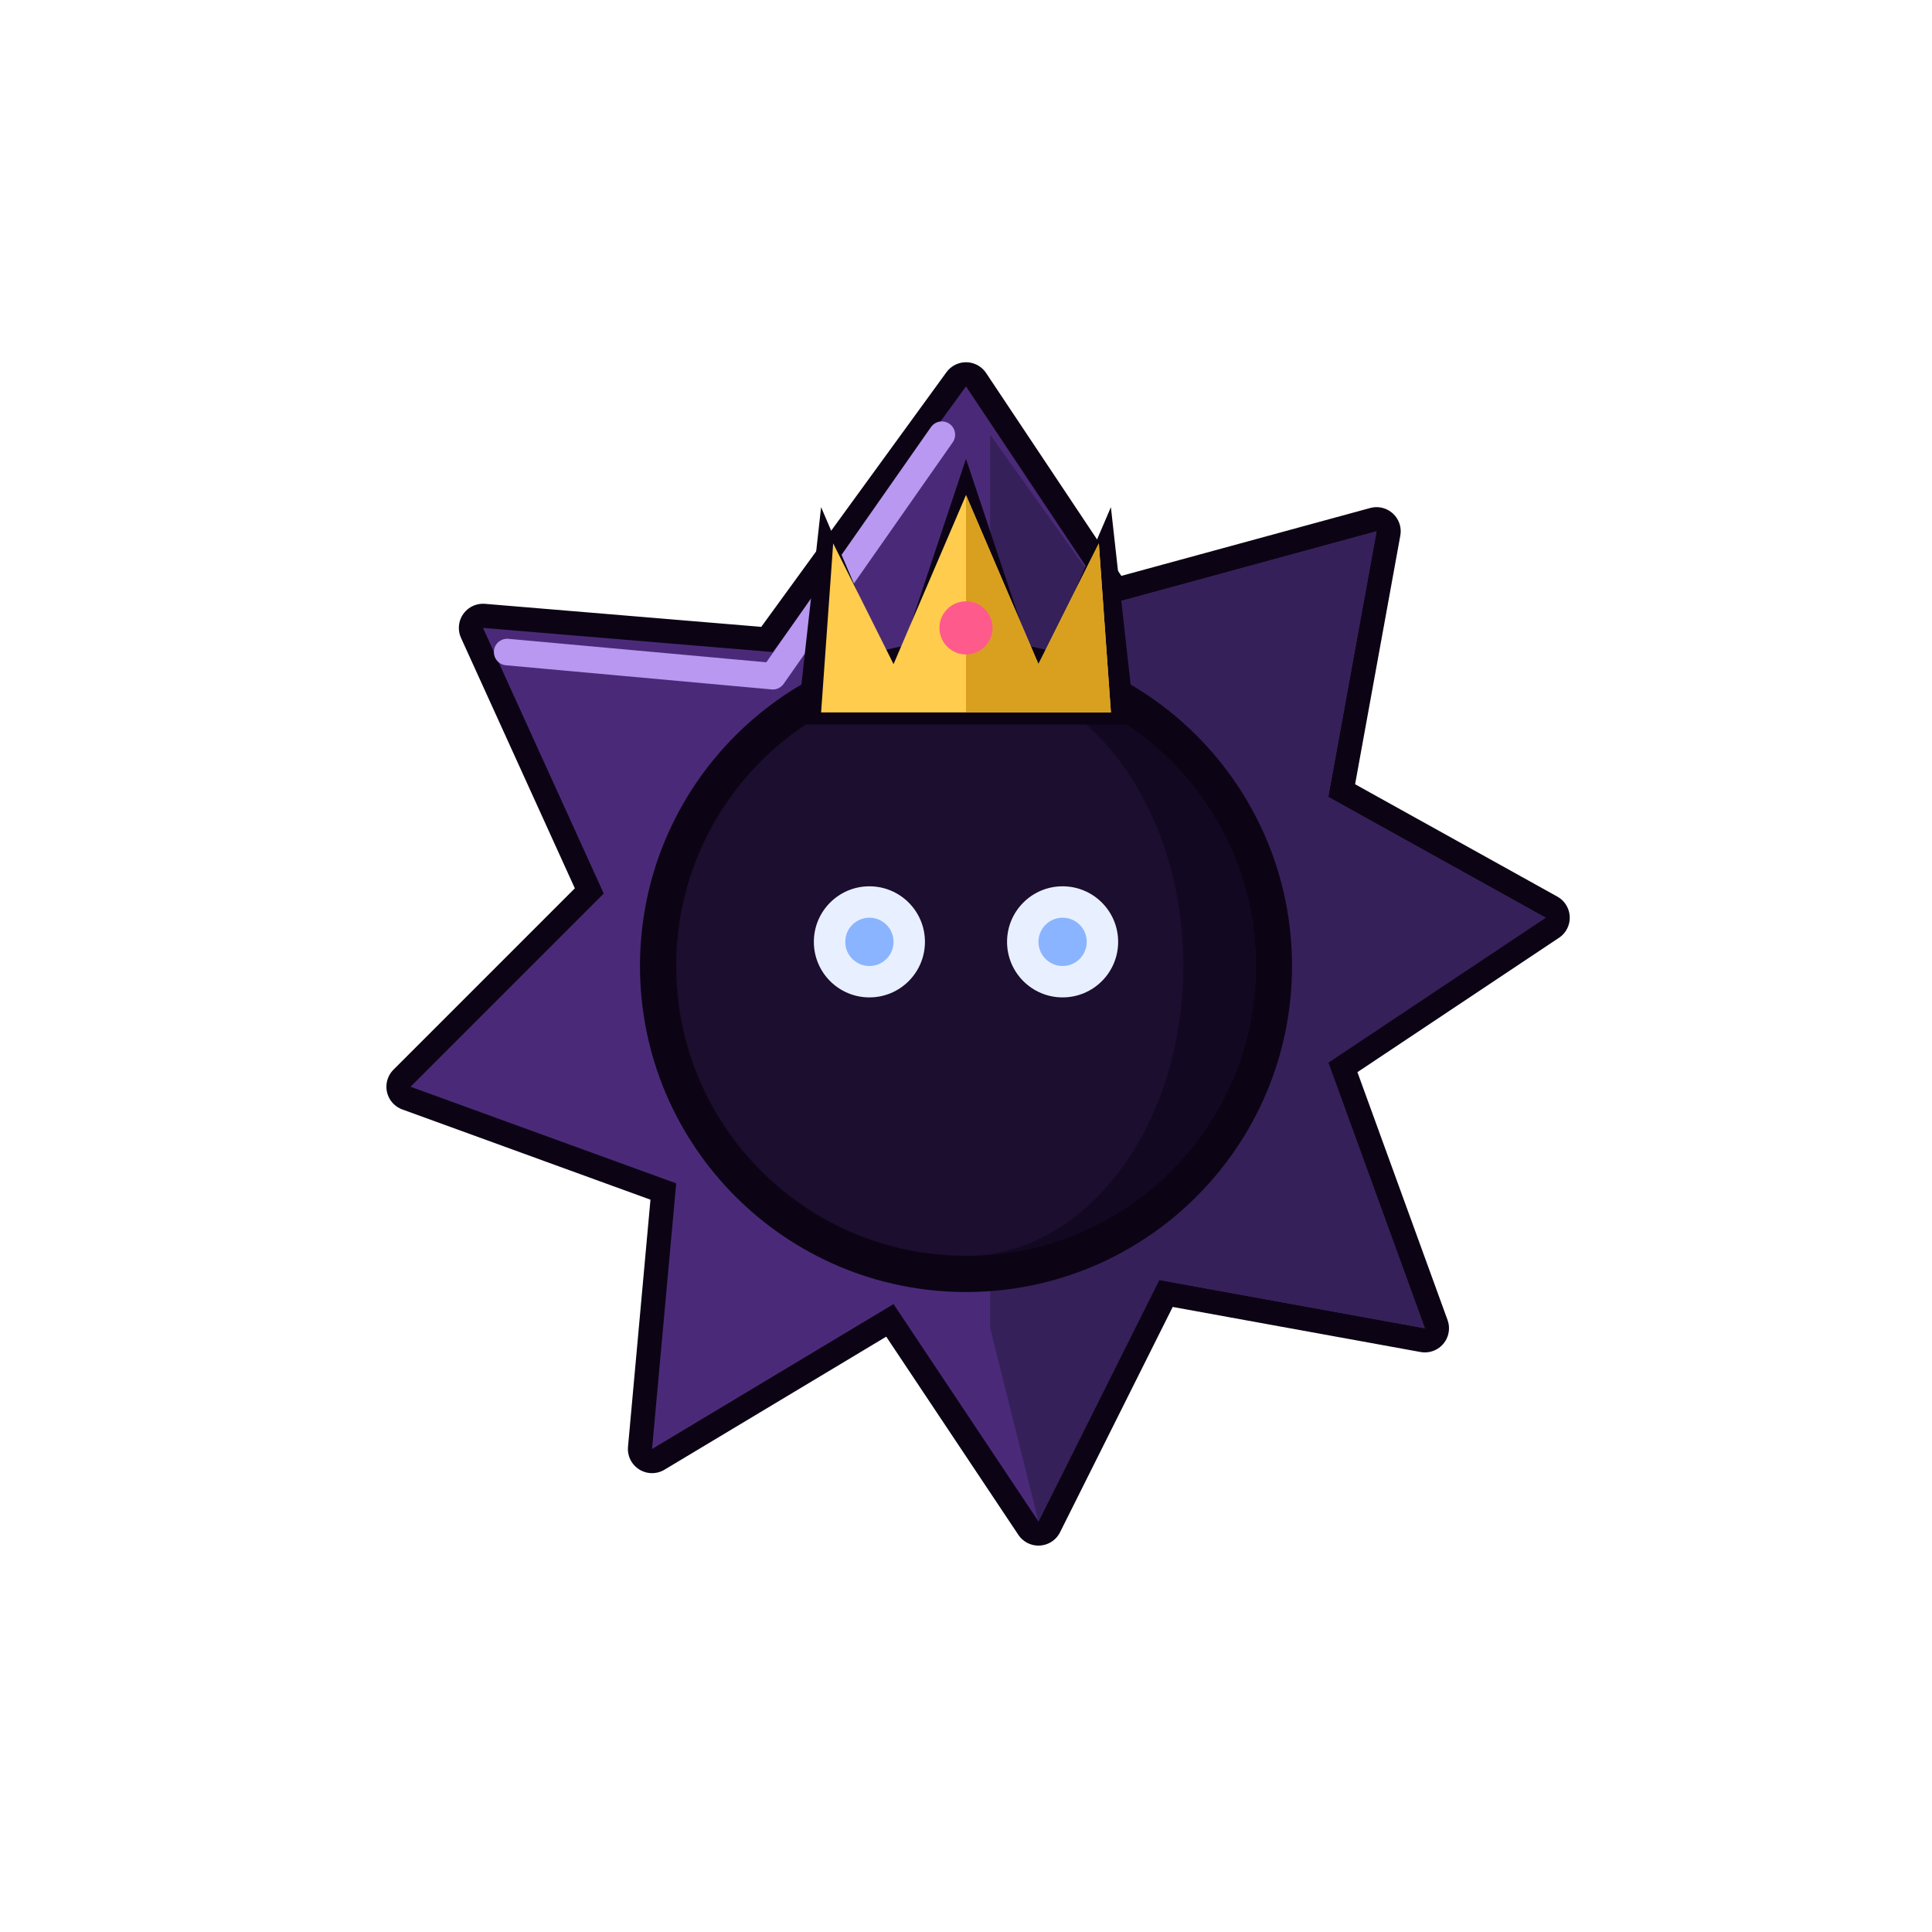
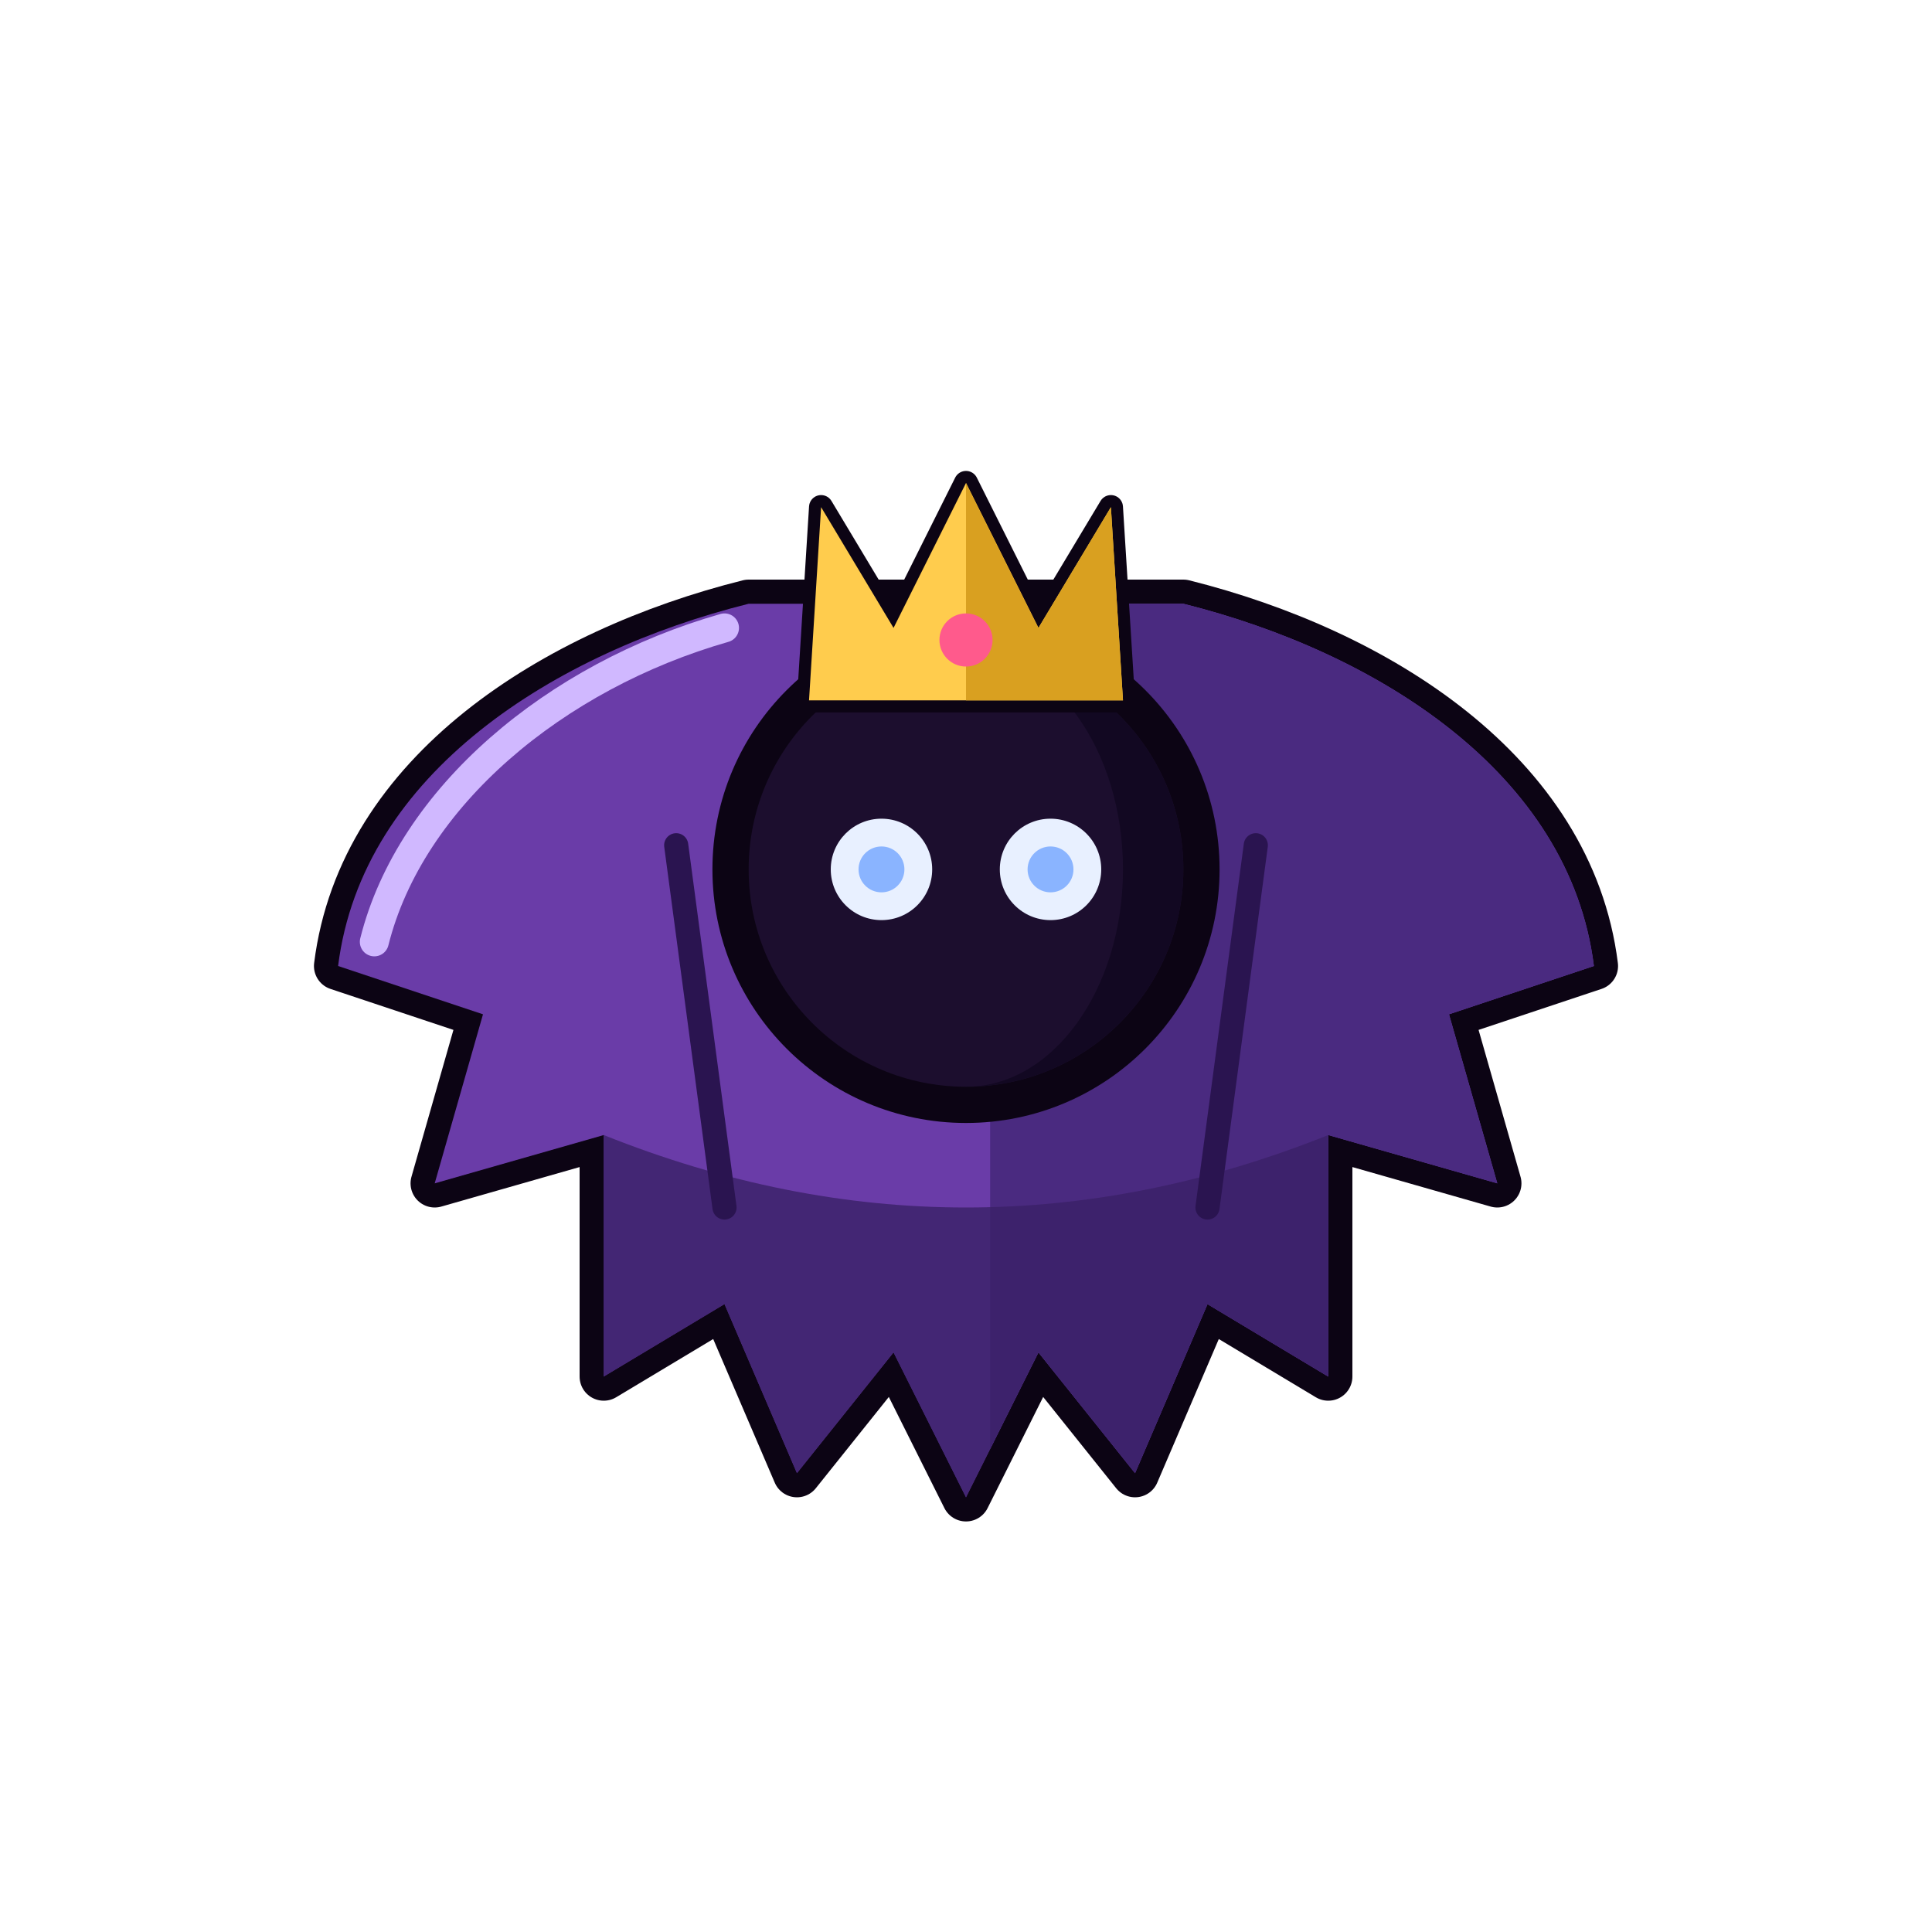
<svg xmlns="http://www.w3.org/2000/svg" viewBox="-80 -80 160 160">
  <g stroke-linejoin="round" stroke-linecap="round">
    <g id="robe">
-       <path d="M0,-48 L12,-30 L34,-36 L30,-14 L48,-4 L30,8 L38,30 L16,26 L6,46 L-6,28 L-26,40 L-24,18 L-46,10 L-30,-6 L-40,-28 L-16,-26 Z" fill="#0c0414" stroke="#0c0414" stroke-width="4" />
-       <path d="M0,-48 L12,-30 L34,-36 L30,-14 L48,-4 L30,8 L38,30 L16,26 L6,46 L-6,28 L-26,40 L-24,18 L-46,10 L-30,-6 L-40,-28 L-16,-26 Z" fill="#4a2a78" />
-       <path d="M2,-44 L12,-30 L34,-36 L30,-14 L48,-4 L30,8 L38,30 L16,26 L6,46 L2,30 Z" fill="#36205a" />
-       <path d="M-2,-44 L-16,-24 L-38,-26" stroke="#b898f0" stroke-width="2.2" fill="none" />
+       <path d="M-18,-30 C-34,-26 -50,-16 -52,0 L-40,4 L-44,18 L-30,14 L-30,34 L-20,28 L-14,42 L-6,32 L0,44 L6,32 L14,42 L20,28 L30,34 L30,14 L44,18 L40,4 L52,0 C50,-16 34,-26 18,-30 Z" fill="#0c0414" stroke="#0c0414" stroke-width="4" />
+       <path d="M-18,-30 C-34,-26 -50,-16 -52,0 L-40,4 L-44,18 L-30,14 L-30,34 L-20,28 L-14,42 L-6,32 L0,44 L6,32 L14,42 L20,28 L30,34 L30,14 L44,18 L40,4 L52,0 C50,-16 34,-26 18,-30 Z" fill="#6a3ca8" />
+       <path d="M2,-30 L18,-30 C34,-26 50,-16 52,0 L40,4 L44,18 L30,14 L30,34 L20,28 L14,42 L6,32 L2,40 Z" fill="#4a2a80" />
+       <path d="M-30,14 L-30,34 L-20,28 L-14,42 L-6,32 L0,44 L6,32 L14,42 L20,28 L30,34 L30,14 C10,22 -10,22 -30,14 Z" fill="#3a2066" opacity="0.8" />
+       <path d="M-20,-28 C-34,-24 -46,-14 -49,-2" stroke="#d0b8ff" stroke-width="2.4" fill="none" />
+       <path d="M-24,-10 L-20,20 M24,-10 L20,20" stroke="#2a1450" stroke-width="2" />
    </g>
-     <circle cx="0" cy="0" r="27" fill="#0c0414" />
-     <circle cx="0" cy="0" r="24" fill="#1c0e2e" />
-     <path d="M0,-24 A24,24 0 0 1 0,24 A18,24 0 0 0 0,-24 Z" fill="#120822" />
-     <g fill="#0c0414">
-       <path d="M-14,-20 L-12,-38 L-6,-24 L0,-42 L6,-24 L12,-38 L14,-20 Z" />
-     </g>
-     <path d="M-12,-21 L-11,-35 L-6,-25 L0,-39 L6,-25 L11,-35 L12,-21 Z" fill="#ffcc4d" />
-     <path d="M0,-39 L6,-25 L11,-35 L12,-21 L0,-21 Z" fill="#d9a020" />
-     <circle cx="0" cy="-28" r="2.2" fill="#ff5a8c" />
+     <circle cx="0" cy="-8" r="21" fill="#0c0414" />
+     <circle cx="0" cy="-8" r="18" fill="#1c0e2e" />
+     <path d="M0,-26 A18,18 0 0 1 0,10 A13,18 0 0 0 0,-26 Z" fill="#120822" />
+     <path d="M-13,-22 L-12,-38 L-6,-28 L0,-40 L6,-28 L12,-38 L13,-22 Z" fill="#0c0414" stroke="#0c0414" stroke-width="2" />
+     <path d="M-13,-22 L-12,-38 L-6,-28 L0,-40 L6,-28 L12,-38 L13,-22 Z" fill="#ffcc4d" />
+     <path d="M0,-40 L6,-28 L12,-38 L13,-22 L0,-22 Z" fill="#d9a020" />
+     <circle cx="0" cy="-27" r="2.2" fill="#ff5a8c" />
    <g id="eyes">
-       <circle cx="-8" cy="-2" r="4.6" fill="#e8f0ff" />
-       <circle cx="8" cy="-2" r="4.6" fill="#e8f0ff" />
-       <circle cx="-8" cy="-2" r="2" fill="#8ab4ff" />
-       <circle cx="8" cy="-2" r="2" fill="#8ab4ff" />
+       <circle cx="-7" cy="-8" r="4.2" fill="#e8f0ff" />
+       <circle cx="7" cy="-8" r="4.2" fill="#e8f0ff" />
+       <circle cx="-7" cy="-8" r="1.9" fill="#8ab4ff" />
+       <circle cx="7" cy="-8" r="1.9" fill="#8ab4ff" />
    </g>
  </g>
</svg>
